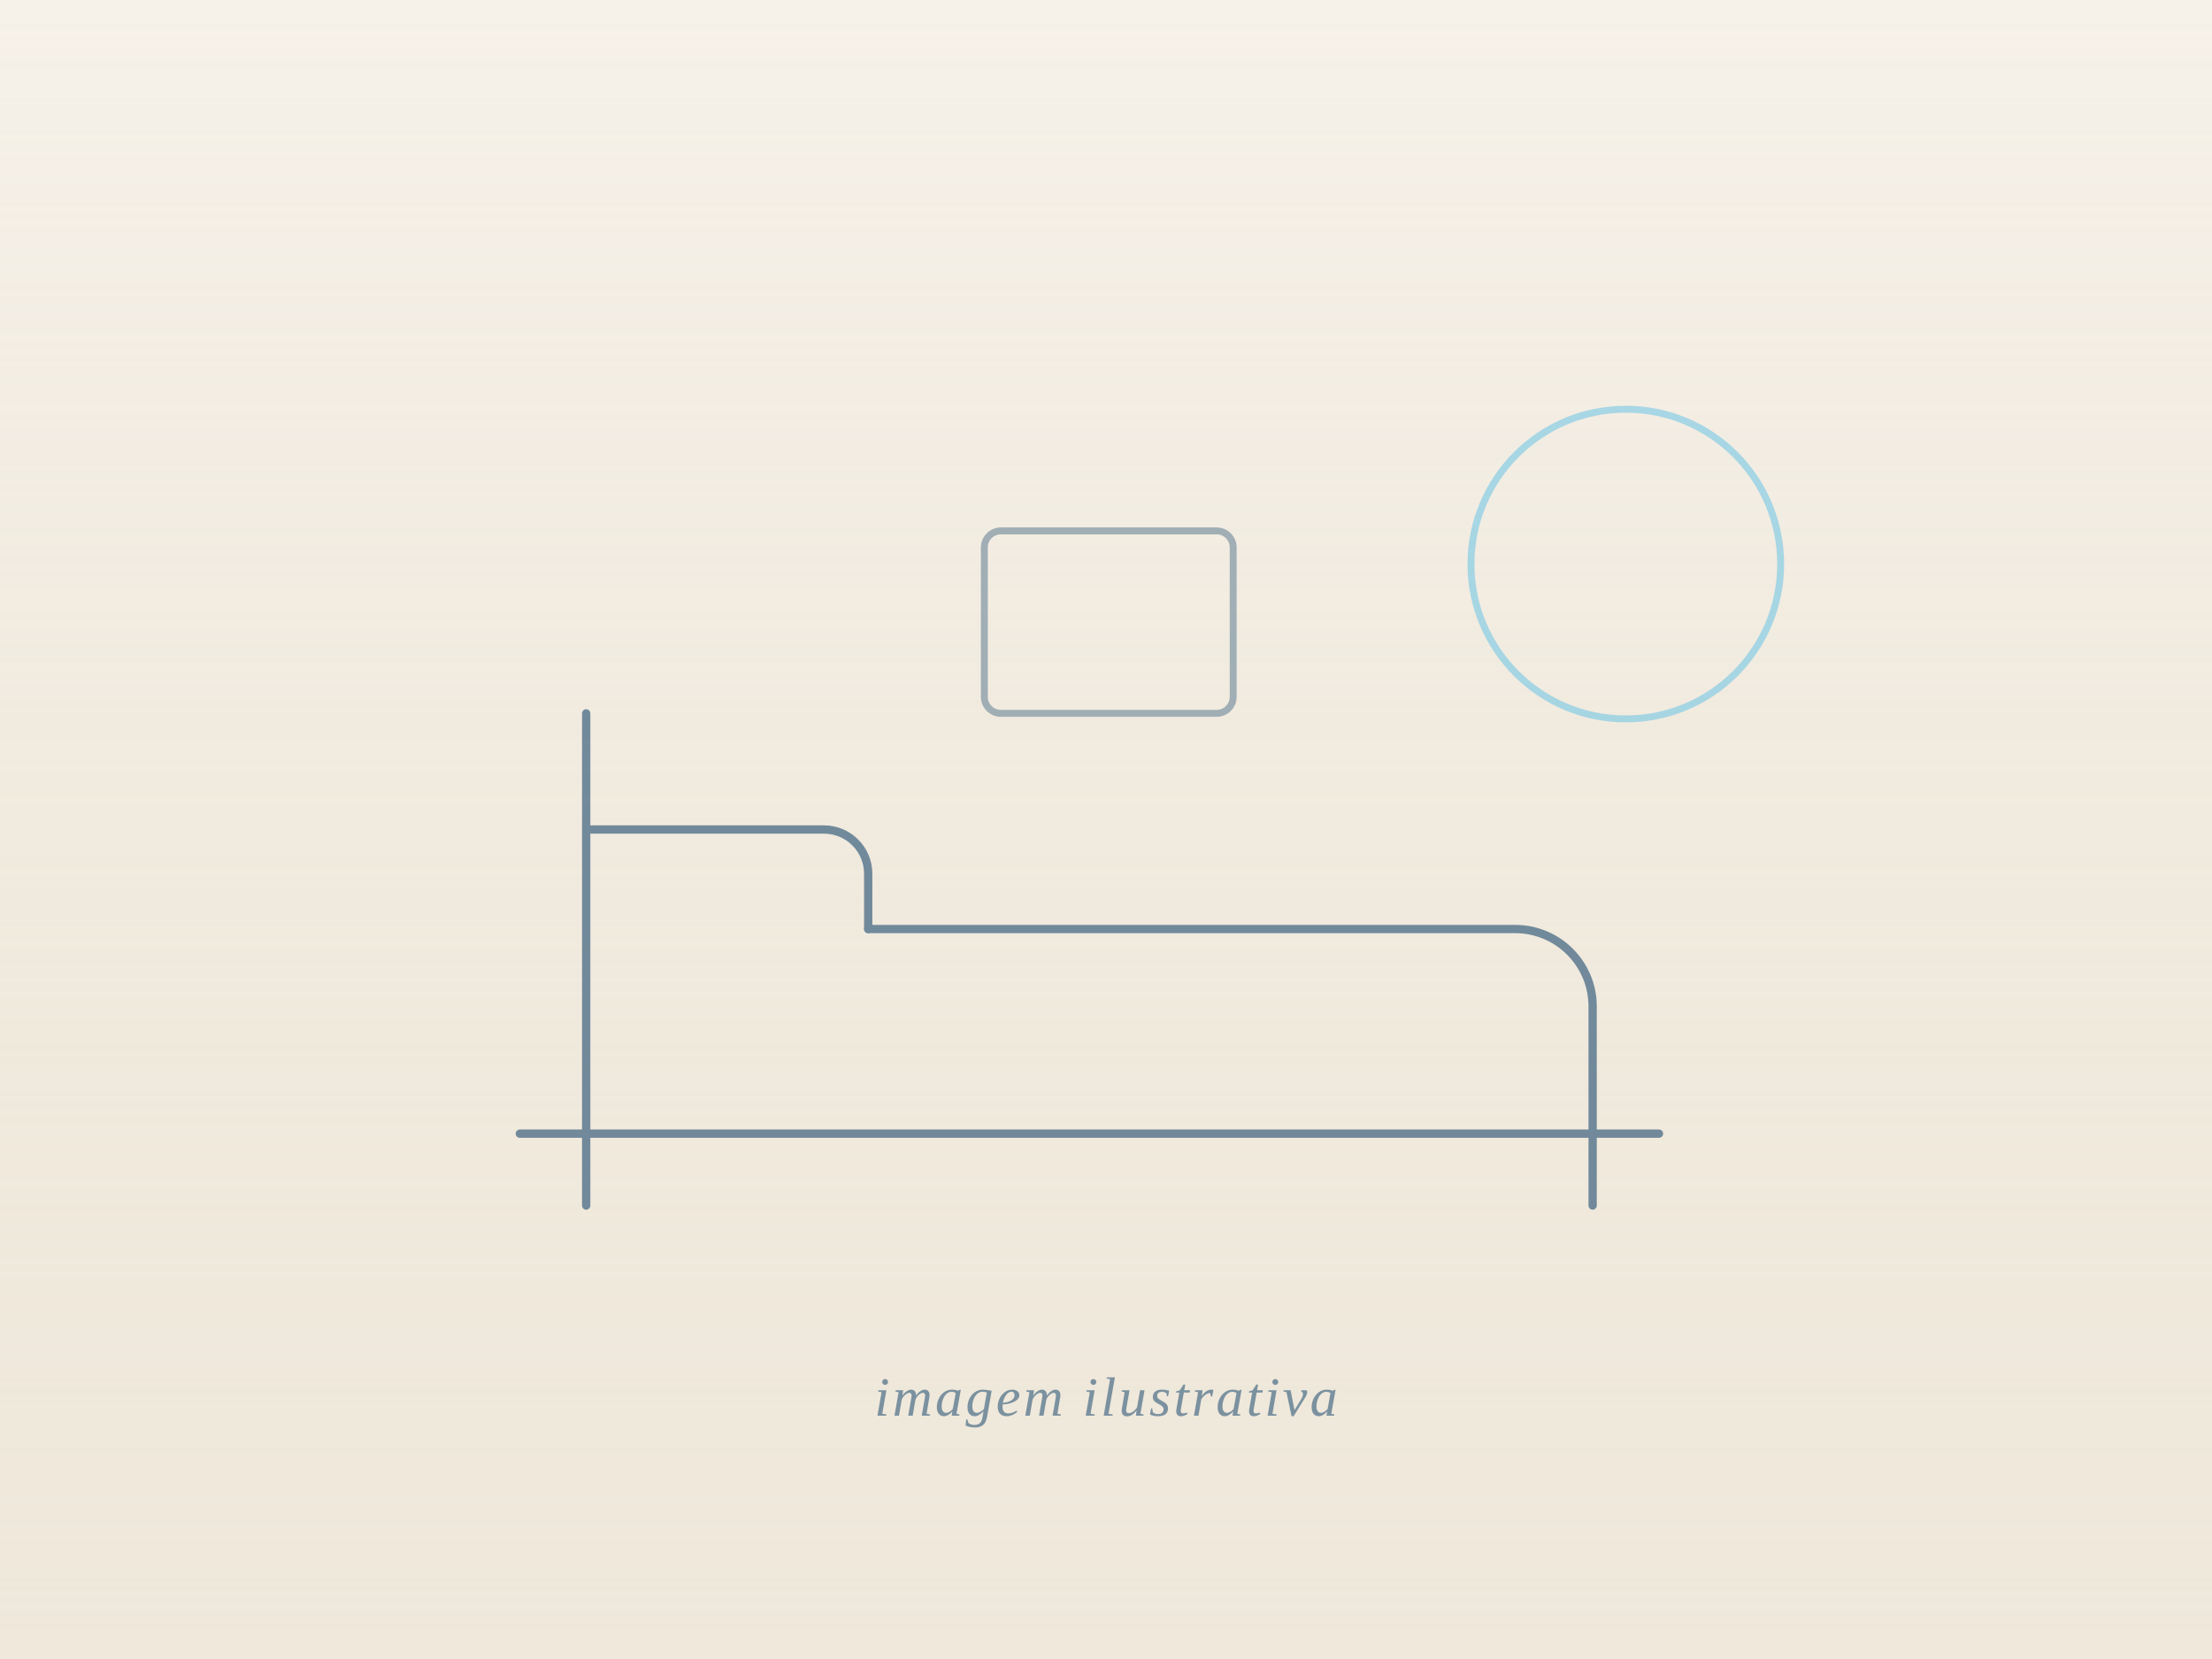
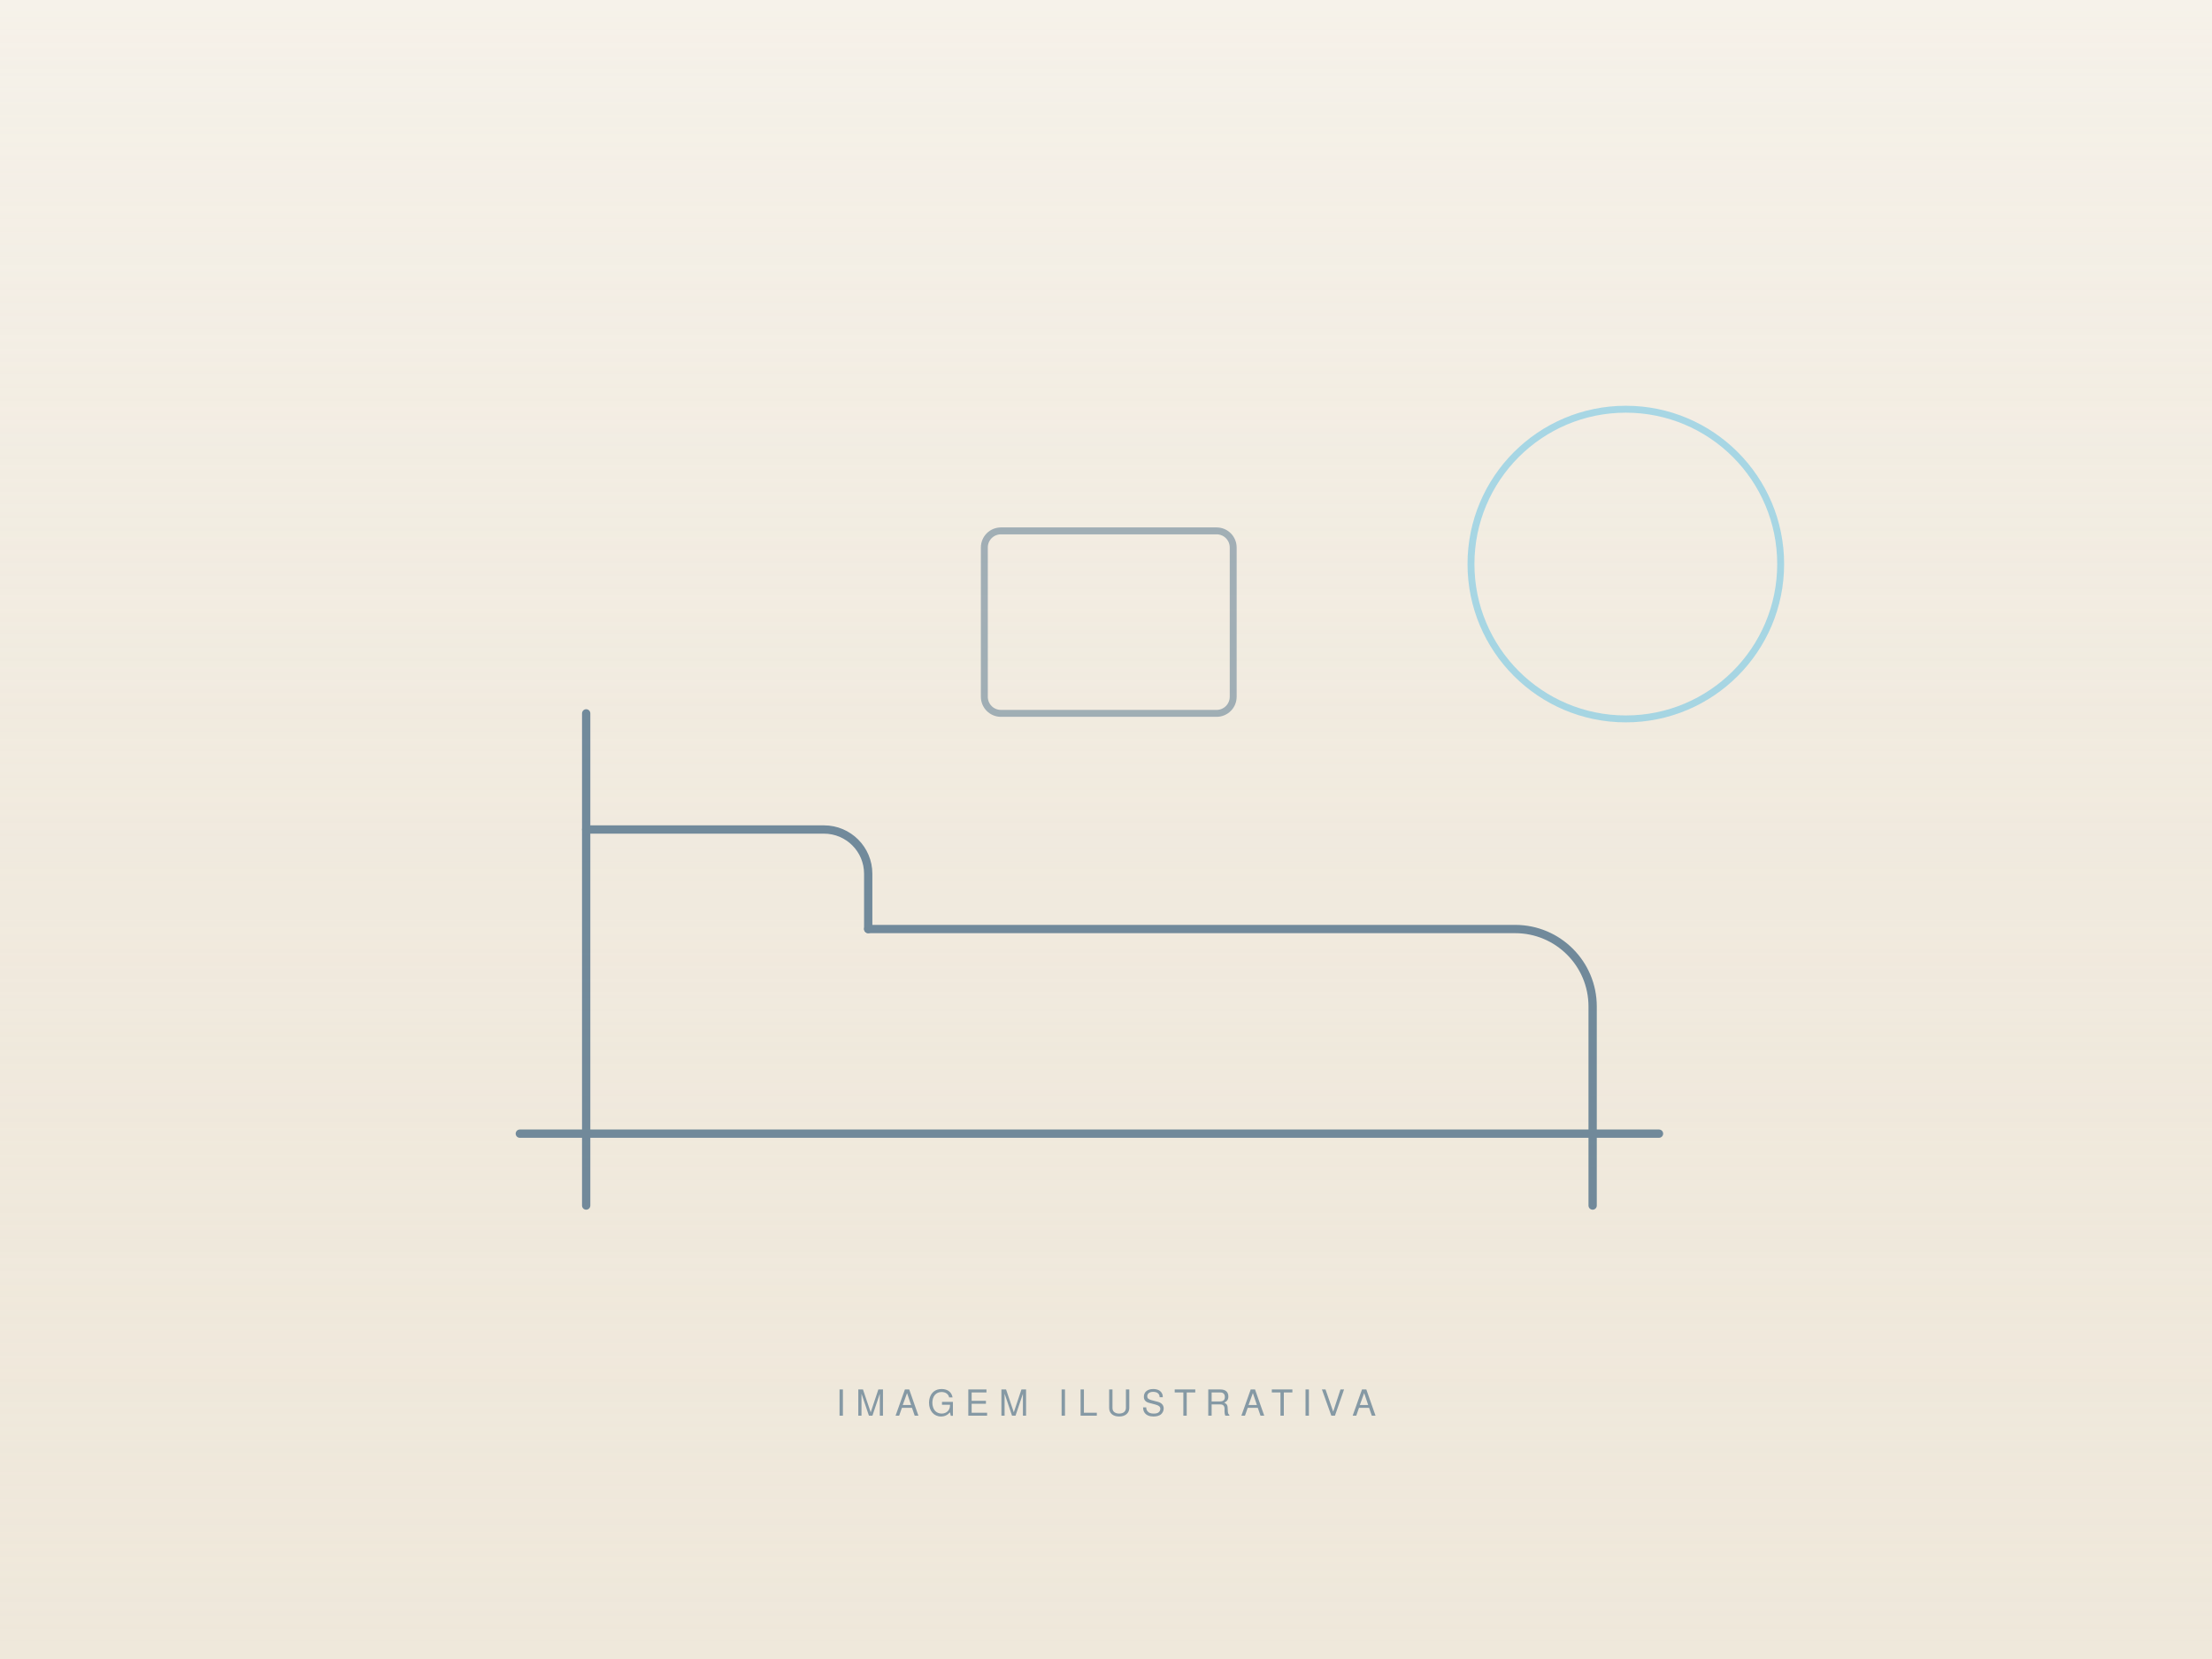
<svg xmlns="http://www.w3.org/2000/svg" viewBox="0 0 800 600" role="img" aria-label="Suíte — imagem ilustrativa">
  <defs>
    <linearGradient id="w" x1="0" y1="0" x2="0" y2="1">
      <stop offset="0" stop-color="#FBF9F5" />
      <stop offset="1" stop-color="#EFE8DB" stop-opacity="0" />
    </linearGradient>
  </defs>
  <rect width="800" height="600" fill="#EFE8DB" />
  <rect width="800" height="600" fill="url(#w)" opacity=".55" />
  <circle cx="588" cy="204" r="56" fill="none" stroke="#5CBFE5" stroke-width="2.5" opacity=".5" />
  <g stroke="#1C4A6E" stroke-width="3" fill="none" stroke-linecap="round" stroke-linejoin="round" opacity=".6">
    <path d="M212 258 v152" />
    <path d="M212 300 h86 a16 16 0 0 1 16 16 v20" />
    <path d="M314 336 h234 a28 28 0 0 1 28 28 v46" />
    <path d="M188 410 h412" />
    <path d="M212 410 v26 M576 410 v26" />
  </g>
  <rect x="356" y="192" width="90" height="66" rx="6" fill="none" stroke="#1C4A6E" stroke-width="2.5" opacity=".38" />
-   <text x="400" y="512" text-anchor="middle" font-family="Georgia, 'Times New Roman', serif" font-style="italic" font-size="20" letter-spacing="1" fill="#1C4A6E" fill-opacity=".55">imagem ilustrativa</text>
+   <text x="400" y="512" text-anchor="middle" font-family="Helvetica, Arial, sans-serif" font-size="13" letter-spacing="3.5" fill="#1C4A6E" fill-opacity=".5">IMAGEM ILUSTRATIVA</text>
</svg>
